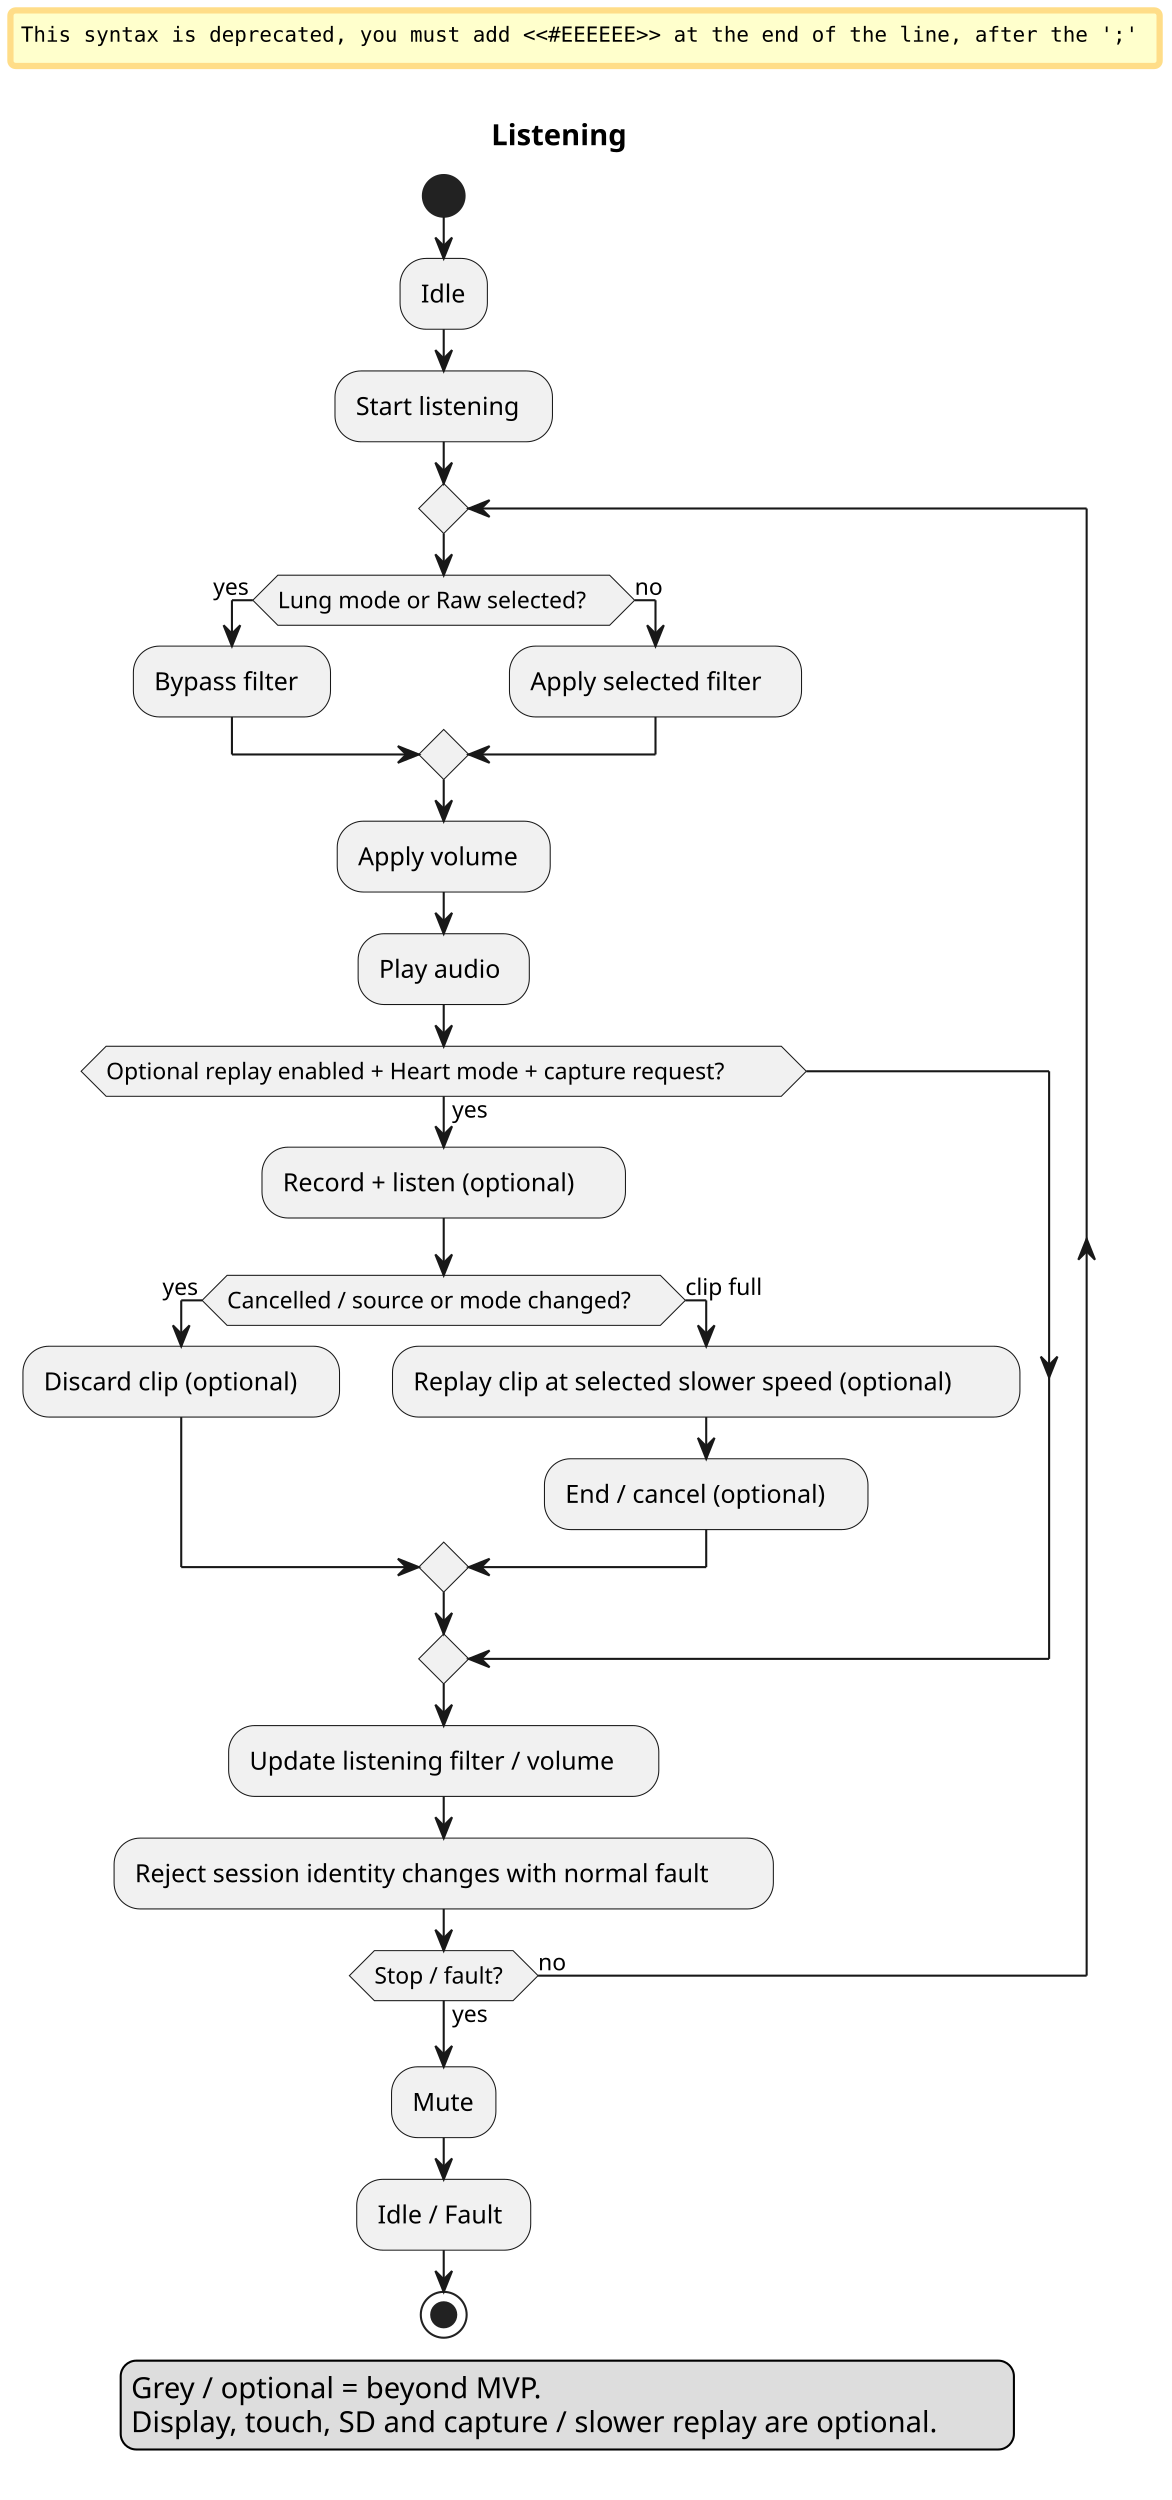
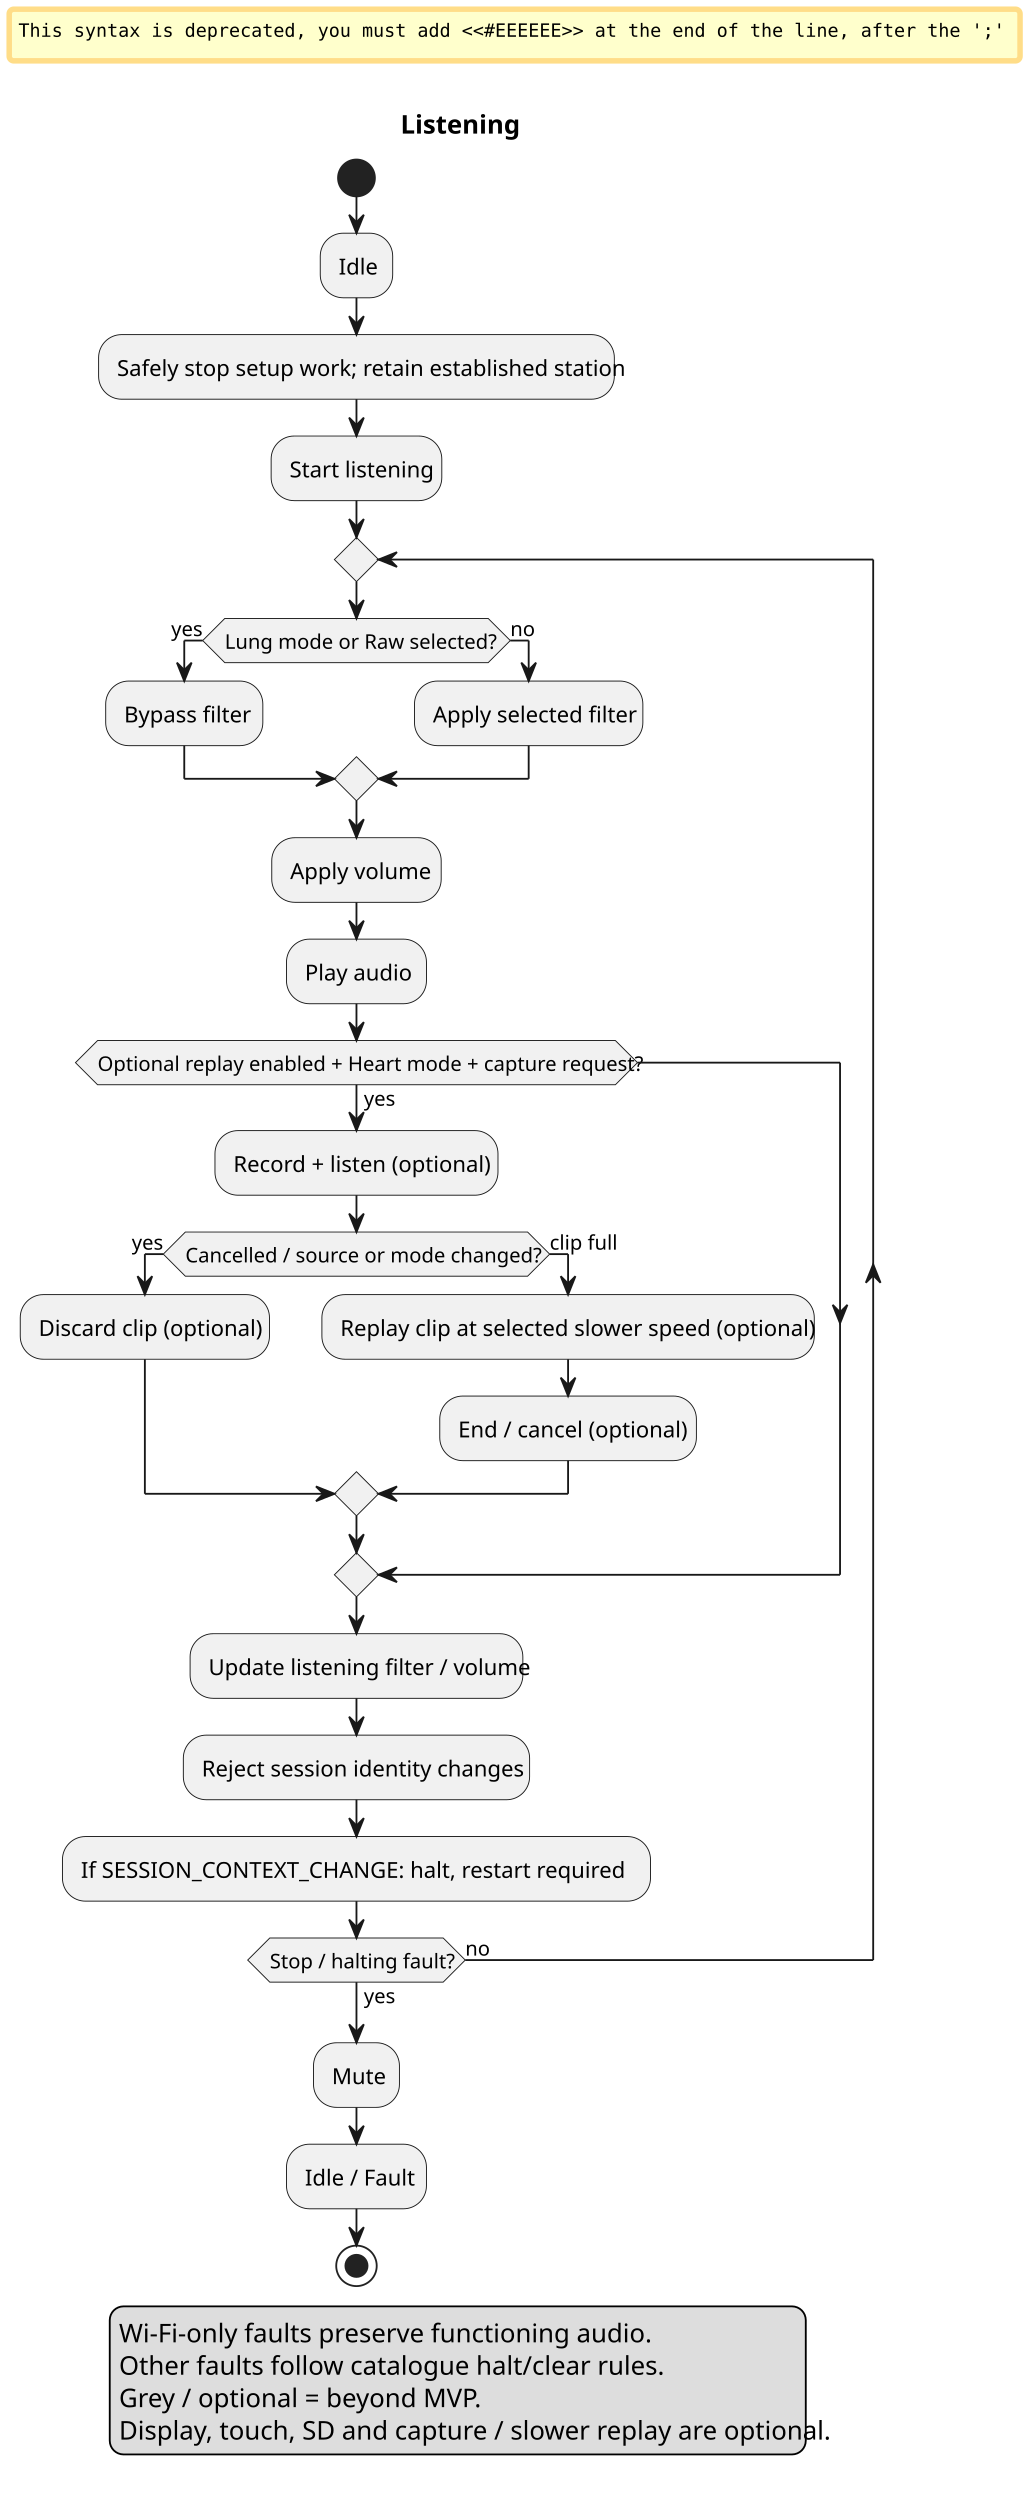
- <svg xmlns="http://www.w3.org/2000/svg" contentStyleType="text/css" data-diagram-type="ACTIVITY" height="1199px" preserveAspectRatio="none" style="width:562px;height:1199px;background:#FFFFFF;" version="1.1" viewBox="0 0 562 1199" width="562px" zoomAndPan="magnify">
+ <svg xmlns="http://www.w3.org/2000/svg" contentStyleType="text/css" data-diagram-type="ACTIVITY" height="1358px" preserveAspectRatio="none" style="width:560px;height:1358px;background:#FFFFFF;" version="1.1" viewBox="0 0 560 1358" width="560px" zoomAndPan="magnify">
  <defs />
  <g>
-     <rect fill="#FFFFCC" height="26.641" rx="2.5" ry="2.5" style="stroke:#FFDD88;stroke-width:3;" width="551.157" x="5" y="5" />
-     <text fill="#000000" font-family="monospace" font-size="10" lengthAdjust="spacing" textLength="535.825" x="10" y="20">This syntax is deprecated, you must add &lt;&lt;#EEEEEE&gt;&gt; at the end of the line, after the ';'</text>
+     <rect fill="#FFFFCC" height="28.057" rx="2.5" ry="2.5" style="stroke:#FFDD88;stroke-width:3;" width="549.087" x="5" y="5" />
+     <text fill="#000000" font-family="monospace" font-size="10" lengthAdjust="spacing" textLength="534.087" x="10" y="20">This syntax is deprecated, you must add &lt;&lt;#EEEEEE&gt;&gt; at the end of the line, after the ';'</text>
    <g class="title" data-source-line="3">
-       <text fill="#000000" font-family="sans-serif" font-size="14" font-weight="bold" lengthAdjust="spacing" textLength="72.994" x="235.581" y="69.636">Listening</text>
+       <text fill="#000000" font-family="sans-serif" font-size="14" font-weight="bold" lengthAdjust="spacing" textLength="62.221" x="217.547" y="72.59">Listening</text>
    </g>
-     <ellipse cx="212.808" cy="93.938" fill="#222222" rx="10" ry="10" style="stroke:#222222;stroke-width:1;" />
-     <rect fill="#F1F1F1" height="33.969" rx="12.5" ry="12.5" style="stroke:#181818;stroke-width:0.5;" width="41.873" x="191.872" y="123.938" />
-     <text fill="#000000" font-family="sans-serif" font-size="12" lengthAdjust="spacing" textLength="21.873" x="201.872" y="145.076">Idle</text>
-     <rect fill="#F1F1F1" height="33.969" rx="12.5" ry="12.5" style="stroke:#181818;stroke-width:0.5;" width="104.299" x="160.659" y="177.906" />
-     <text fill="#000000" font-family="sans-serif" font-size="12" lengthAdjust="spacing" textLength="84.299" x="170.659" y="199.045">Start listening</text>
-     <polygon fill="#F1F1F1" points="133.238,275.875,292.378,275.875,304.378,287.875,292.378,299.875,133.238,299.875,121.238,287.875,133.238,275.875" style="stroke:#181818;stroke-width:0.5;" />
-     <text fill="#000000" font-family="sans-serif" font-size="11" lengthAdjust="spacing" textLength="159.14" x="133.238" y="291.683">Lung mode or Raw selected?</text>
-     <text fill="#000000" font-family="sans-serif" font-size="11" lengthAdjust="spacing" textLength="19.008" x="102.23" y="285.281">yes</text>
-     <text fill="#000000" font-family="sans-serif" font-size="11" lengthAdjust="spacing" textLength="13.702" x="304.378" y="285.281">no</text>
-     <rect fill="#F1F1F1" height="33.969" rx="12.5" ry="12.5" style="stroke:#181818;stroke-width:0.5;" width="94.537" x="63.97" y="309.875" />
-     <text fill="#000000" font-family="sans-serif" font-size="12" lengthAdjust="spacing" textLength="74.537" x="73.97" y="331.014">Bypass filter</text>
-     <rect fill="#F1F1F1" height="33.969" rx="12.5" ry="12.5" style="stroke:#181818;stroke-width:0.5;" width="140.076" x="244.34" y="309.875" />
-     <text fill="#000000" font-family="sans-serif" font-size="12" lengthAdjust="spacing" textLength="120.076" x="254.34" y="331.014">Apply selected filter</text>
-     <polygon fill="#F1F1F1" points="212.808,349.844,224.808,361.844,212.808,373.844,200.808,361.844,212.808,349.844" style="stroke:#181818;stroke-width:0.5;" />
-     <rect fill="#F1F1F1" height="33.969" rx="12.5" ry="12.5" style="stroke:#181818;stroke-width:0.5;" width="102.148" x="161.734" y="393.844" />
-     <text fill="#000000" font-family="sans-serif" font-size="12" lengthAdjust="spacing" textLength="82.148" x="171.734" y="414.982">Apply volume</text>
-     <rect fill="#F1F1F1" height="33.969" rx="12.5" ry="12.5" style="stroke:#181818;stroke-width:0.5;" width="82.092" x="171.762" y="447.812" />
-     <text fill="#000000" font-family="sans-serif" font-size="12" lengthAdjust="spacing" textLength="62.092" x="181.762" y="468.951">Play audio</text>
-     <rect fill="#F1F1F1" height="33.969" rx="12.5" ry="12.5" style="stroke:#181818;stroke-width:0.5;" width="174.318" x="125.649" y="550.184" />
-     <text fill="#000000" font-family="sans-serif" font-size="12" lengthAdjust="spacing" textLength="154.318" x="135.649" y="571.322">Record + listen (optional)</text>
-     <polygon fill="#F1F1F1" points="108.918,611.652,316.699,611.652,328.699,623.652,316.699,635.652,108.918,635.652,96.918,623.652,108.918,611.652" style="stroke:#181818;stroke-width:0.5;" />
-     <text fill="#000000" font-family="sans-serif" font-size="11" lengthAdjust="spacing" textLength="207.781" x="108.918" y="627.46">Cancelled / source or mode changed?</text>
-     <text fill="#000000" font-family="sans-serif" font-size="11" lengthAdjust="spacing" textLength="19.008" x="77.91" y="621.058">yes</text>
-     <text fill="#000000" font-family="sans-serif" font-size="11" lengthAdjust="spacing" textLength="39.596" x="328.699" y="621.058">clip full</text>
-     <rect fill="#F1F1F1" height="33.969" rx="12.5" ry="12.5" style="stroke:#181818;stroke-width:0.5;" width="151.836" x="11" y="645.652" />
-     <text fill="#000000" font-family="sans-serif" font-size="12" lengthAdjust="spacing" textLength="131.836" x="21" y="666.791">Discard clip (optional)</text>
-     <rect fill="#F1F1F1" height="33.969" rx="12.5" ry="12.5" style="stroke:#181818;stroke-width:0.5;" width="300.916" x="188.241" y="645.652" />
-     <text fill="#000000" font-family="sans-serif" font-size="12" lengthAdjust="spacing" textLength="280.916" x="198.241" y="666.791">Replay clip at selected slower speed (optional)</text>
-     <rect fill="#F1F1F1" height="33.969" rx="12.5" ry="12.5" style="stroke:#181818;stroke-width:0.5;" width="155.158" x="261.12" y="699.621" />
-     <text fill="#000000" font-family="sans-serif" font-size="12" lengthAdjust="spacing" textLength="135.158" x="271.12" y="720.76">End / cancel (optional)</text>
-     <polygon fill="#F1F1F1" points="212.808,739.59,224.808,751.59,212.808,763.59,200.808,751.59,212.808,739.59" style="stroke:#181818;stroke-width:0.5;" />
-     <polygon fill="#F1F1F1" points="50.902,501.781,374.715,501.781,386.715,513.781,374.715,525.781,50.902,525.781,38.902,513.781,50.902,501.781" style="stroke:#181818;stroke-width:0.5;" />
-     <text fill="#000000" font-family="sans-serif" font-size="11" lengthAdjust="spacing" textLength="19.008" x="216.808" y="535.992">yes</text>
-     <text fill="#000000" font-family="sans-serif" font-size="11" lengthAdjust="spacing" textLength="323.812" x="50.902" y="517.589">Optional replay enabled + Heart mode + capture request?</text>
-     <polygon fill="#F1F1F1" points="212.808,783.59,224.808,795.59,212.808,807.59,200.808,795.59,212.808,783.59" style="stroke:#181818;stroke-width:0.5;" />
-     <rect fill="#F1F1F1" height="33.969" rx="12.5" ry="12.5" style="stroke:#181818;stroke-width:0.5;" width="206.299" x="109.659" y="827.59" />
-     <text fill="#000000" font-family="sans-serif" font-size="12" lengthAdjust="spacing" textLength="186.299" x="119.659" y="848.729">Update listening filter / volume</text>
-     <rect fill="#F1F1F1" height="33.969" rx="12.5" ry="12.5" style="stroke:#181818;stroke-width:0.5;" width="316.185" x="54.716" y="881.559" />
-     <text fill="#000000" font-family="sans-serif" font-size="12" lengthAdjust="spacing" textLength="296.185" x="64.716" y="902.697">Reject session identity changes with normal fault</text>
-     <polygon fill="#F1F1F1" points="212.808,231.875,224.808,243.875,212.808,255.875,200.808,243.875,212.808,231.875" style="stroke:#181818;stroke-width:0.5;" />
-     <polygon fill="#F1F1F1" points="179.559,935.527,246.058,935.527,258.058,947.527,246.058,959.527,179.559,959.527,167.559,947.527,179.559,935.527" style="stroke:#181818;stroke-width:0.5;" />
-     <text fill="#000000" font-family="sans-serif" font-size="11" lengthAdjust="spacing" textLength="19.008" x="216.808" y="969.738">yes</text>
-     <text fill="#000000" font-family="sans-serif" font-size="11" lengthAdjust="spacing" textLength="66.499" x="179.559" y="951.335">Stop / fault?</text>
-     <text fill="#000000" font-family="sans-serif" font-size="11" lengthAdjust="spacing" textLength="13.702" x="258.058" y="944.933">no</text>
-     <rect fill="#F1F1F1" height="33.969" rx="12.5" ry="12.5" style="stroke:#181818;stroke-width:0.5;" width="50.047" x="187.785" y="991.238" />
-     <text fill="#000000" font-family="sans-serif" font-size="12" lengthAdjust="spacing" textLength="30.047" x="197.785" y="1012.376">Mute</text>
-     <rect fill="#F1F1F1" height="33.969" rx="12.5" ry="12.5" style="stroke:#181818;stroke-width:0.5;" width="83.445" x="171.086" y="1045.207" />
-     <text fill="#000000" font-family="sans-serif" font-size="12" lengthAdjust="spacing" textLength="63.445" x="181.086" y="1066.345">Idle / Fault</text>
-     <ellipse cx="212.808" cy="1110.175" fill="none" rx="11" ry="11" style="stroke:#222222;stroke-width:1;" />
-     <ellipse cx="212.808" cy="1110.175" fill="#222222" rx="6" ry="6" style="stroke:#222222;stroke-width:1;" />
-     <line style="stroke:#181818;stroke-width:1;" x1="212.808" x2="212.808" y1="103.938" y2="123.938" />
-     <polygon fill="#181818" points="208.808,113.938,212.808,123.938,216.808,113.938,212.808,117.938" style="stroke:#181818;stroke-width:1;" />
-     <line style="stroke:#181818;stroke-width:1;" x1="212.808" x2="212.808" y1="157.906" y2="177.906" />
-     <polygon fill="#181818" points="208.808,167.906,212.808,177.906,216.808,167.906,212.808,171.906" style="stroke:#181818;stroke-width:1;" />
-     <line style="stroke:#181818;stroke-width:1;" x1="121.238" x2="111.238" y1="287.875" y2="287.875" />
-     <line style="stroke:#181818;stroke-width:1;" x1="111.238" x2="111.238" y1="287.875" y2="309.875" />
-     <polygon fill="#181818" points="107.238,299.875,111.238,309.875,115.238,299.875,111.238,303.875" style="stroke:#181818;stroke-width:1;" />
-     <line style="stroke:#181818;stroke-width:1;" x1="304.378" x2="314.378" y1="287.875" y2="287.875" />
-     <line style="stroke:#181818;stroke-width:1;" x1="314.378" x2="314.378" y1="287.875" y2="309.875" />
-     <polygon fill="#181818" points="310.378,299.875,314.378,309.875,318.378,299.875,314.378,303.875" style="stroke:#181818;stroke-width:1;" />
-     <line style="stroke:#181818;stroke-width:1;" x1="111.238" x2="111.238" y1="343.844" y2="361.844" />
-     <line style="stroke:#181818;stroke-width:1;" x1="111.238" x2="200.808" y1="361.844" y2="361.844" />
-     <polygon fill="#181818" points="190.808,357.844,200.808,361.844,190.808,365.844,194.808,361.844" style="stroke:#181818;stroke-width:1;" />
-     <line style="stroke:#181818;stroke-width:1;" x1="314.378" x2="314.378" y1="343.844" y2="361.844" />
-     <line style="stroke:#181818;stroke-width:1;" x1="314.378" x2="224.808" y1="361.844" y2="361.844" />
-     <polygon fill="#181818" points="234.808,357.844,224.808,361.844,234.808,365.844,230.808,361.844" style="stroke:#181818;stroke-width:1;" />
-     <line style="stroke:#181818;stroke-width:1;" x1="212.808" x2="212.808" y1="373.844" y2="393.844" />
-     <polygon fill="#181818" points="208.808,383.844,212.808,393.844,216.808,383.844,212.808,387.844" style="stroke:#181818;stroke-width:1;" />
-     <line style="stroke:#181818;stroke-width:1;" x1="212.808" x2="212.808" y1="427.812" y2="447.812" />
-     <polygon fill="#181818" points="208.808,437.812,212.808,447.812,216.808,437.812,212.808,441.812" style="stroke:#181818;stroke-width:1;" />
-     <line style="stroke:#181818;stroke-width:1;" x1="338.699" x2="338.699" y1="679.621" y2="699.621" />
-     <polygon fill="#181818" points="334.699,689.621,338.699,699.621,342.699,689.621,338.699,693.621" style="stroke:#181818;stroke-width:1;" />
-     <line style="stroke:#181818;stroke-width:1;" x1="96.918" x2="86.918" y1="623.652" y2="623.652" />
-     <line style="stroke:#181818;stroke-width:1;" x1="86.918" x2="86.918" y1="623.652" y2="645.652" />
-     <polygon fill="#181818" points="82.918,635.652,86.918,645.652,90.918,635.652,86.918,639.652" style="stroke:#181818;stroke-width:1;" />
-     <line style="stroke:#181818;stroke-width:1;" x1="328.699" x2="338.699" y1="623.652" y2="623.652" />
-     <line style="stroke:#181818;stroke-width:1;" x1="338.699" x2="338.699" y1="623.652" y2="645.652" />
-     <polygon fill="#181818" points="334.699,635.652,338.699,645.652,342.699,635.652,338.699,639.652" style="stroke:#181818;stroke-width:1;" />
-     <line style="stroke:#181818;stroke-width:1;" x1="86.918" x2="86.918" y1="679.621" y2="751.59" />
-     <line style="stroke:#181818;stroke-width:1;" x1="86.918" x2="200.808" y1="751.59" y2="751.59" />
-     <polygon fill="#181818" points="190.808,747.59,200.808,751.59,190.808,755.59,194.808,751.59" style="stroke:#181818;stroke-width:1;" />
-     <line style="stroke:#181818;stroke-width:1;" x1="338.699" x2="338.699" y1="733.59" y2="751.59" />
-     <line style="stroke:#181818;stroke-width:1;" x1="338.699" x2="224.808" y1="751.59" y2="751.59" />
-     <polygon fill="#181818" points="234.808,747.59,224.808,751.59,234.808,755.59,230.808,751.59" style="stroke:#181818;stroke-width:1;" />
-     <line style="stroke:#181818;stroke-width:1;" x1="212.808" x2="212.808" y1="584.152" y2="611.652" />
-     <polygon fill="#181818" points="208.808,601.652,212.808,611.652,216.808,601.652,212.808,605.652" style="stroke:#181818;stroke-width:1;" />
-     <line style="stroke:#181818;stroke-width:1;" x1="212.808" x2="212.808" y1="525.781" y2="550.184" />
-     <polygon fill="#181818" points="208.808,540.184,212.808,550.184,216.808,540.184,212.808,544.184" style="stroke:#181818;stroke-width:1;" />
-     <line style="stroke:#181818;stroke-width:1;" x1="386.715" x2="503.157" y1="513.781" y2="513.781" />
-     <polygon fill="#181818" points="499.157,650.637,503.157,660.637,507.157,650.637,503.157,654.637" style="stroke:#181818;stroke-width:1;" />
-     <line style="stroke:#181818;stroke-width:1;" x1="503.157" x2="503.157" y1="513.781" y2="795.59" />
-     <line style="stroke:#181818;stroke-width:1;" x1="503.157" x2="224.808" y1="795.59" y2="795.59" />
-     <polygon fill="#181818" points="234.808,791.59,224.808,795.59,234.808,799.59,230.808,795.59" style="stroke:#181818;stroke-width:1;" />
-     <line style="stroke:#181818;stroke-width:1;" x1="212.808" x2="212.808" y1="763.59" y2="783.59" />
-     <polygon fill="#181818" points="208.808,773.59,212.808,783.59,216.808,773.59,212.808,777.59" style="stroke:#181818;stroke-width:1;" />
-     <line style="stroke:#181818;stroke-width:1;" x1="212.808" x2="212.808" y1="481.781" y2="501.781" />
-     <polygon fill="#181818" points="208.808,491.781,212.808,501.781,216.808,491.781,212.808,495.781" style="stroke:#181818;stroke-width:1;" />
-     <line style="stroke:#181818;stroke-width:1;" x1="212.808" x2="212.808" y1="807.59" y2="827.59" />
-     <polygon fill="#181818" points="208.808,817.59,212.808,827.59,216.808,817.59,212.808,821.59" style="stroke:#181818;stroke-width:1;" />
-     <line style="stroke:#181818;stroke-width:1;" x1="212.808" x2="212.808" y1="861.559" y2="881.559" />
-     <polygon fill="#181818" points="208.808,871.559,212.808,881.559,216.808,871.559,212.808,875.559" style="stroke:#181818;stroke-width:1;" />
-     <line style="stroke:#181818;stroke-width:1;" x1="212.808" x2="212.808" y1="255.875" y2="275.875" />
-     <polygon fill="#181818" points="208.808,265.875,212.808,275.875,216.808,265.875,212.808,269.875" style="stroke:#181818;stroke-width:1;" />
-     <line style="stroke:#181818;stroke-width:1;" x1="258.058" x2="521.157" y1="947.527" y2="947.527" />
-     <polygon fill="#181818" points="517.157,604.152,521.157,594.152,525.157,604.152,521.157,600.152" style="stroke:#181818;stroke-width:1;" />
-     <line style="stroke:#181818;stroke-width:1;" x1="521.157" x2="521.157" y1="243.875" y2="947.527" />
-     <line style="stroke:#181818;stroke-width:1;" x1="521.157" x2="224.808" y1="243.875" y2="243.875" />
-     <polygon fill="#181818" points="234.808,239.875,224.808,243.875,234.808,247.875,230.808,243.875" style="stroke:#181818;stroke-width:1;" />
-     <line style="stroke:#181818;stroke-width:1;" x1="212.808" x2="212.808" y1="915.527" y2="935.527" />
-     <polygon fill="#181818" points="208.808,925.527,212.808,935.527,216.808,925.527,212.808,929.527" style="stroke:#181818;stroke-width:1;" />
-     <line style="stroke:#181818;stroke-width:1;" x1="212.808" x2="212.808" y1="211.875" y2="231.875" />
-     <polygon fill="#181818" points="208.808,221.875,212.808,231.875,216.808,221.875,212.808,225.875" style="stroke:#181818;stroke-width:1;" />
-     <line style="stroke:#181818;stroke-width:1;" x1="212.808" x2="212.808" y1="959.527" y2="991.238" />
-     <polygon fill="#181818" points="208.808,981.238,212.808,991.238,216.808,981.238,212.808,985.238" style="stroke:#181818;stroke-width:1;" />
-     <line style="stroke:#181818;stroke-width:1;" x1="212.808" x2="212.808" y1="1025.207" y2="1045.207" />
-     <polygon fill="#181818" points="208.808,1035.207,212.808,1045.207,216.808,1035.207,212.808,1039.207" style="stroke:#181818;stroke-width:1;" />
-     <line style="stroke:#181818;stroke-width:1;" x1="212.808" x2="212.808" y1="1079.175" y2="1099.175" />
-     <polygon fill="#181818" points="208.808,1089.175,212.808,1099.175,216.808,1089.175,212.808,1093.175" style="stroke:#181818;stroke-width:1;" />
-     <g class="legend" data-source-line="30">
-       <rect fill="#DDDDDD" height="42.594" rx="7.5" ry="7.5" style="stroke:#000000;stroke-width:1;" width="428.387" x="57.885" y="1132.175" />
-       <text fill="#000000" font-family="sans-serif" font-size="14" lengthAdjust="spacing" textLength="215.599" x="62.885" y="1150.17">Grey / optional = beyond MVP.</text>
-       <text fill="#000000" font-family="sans-serif" font-size="14" lengthAdjust="spacing" textLength="418.387" x="62.885" y="1166.467">Display, touch, SD and capture / slower replay are optional.</text>
+     <ellipse cx="193.635" cy="96.666" fill="#222222" rx="10" ry="10" style="stroke:#222222;stroke-width:1;" />
+     <rect fill="#F1F1F1" height="35.094" rx="12.5" ry="12.5" style="stroke:#181818;stroke-width:0.5;" width="39.348" x="173.961" y="126.666" />
+     <text fill="#000000" font-family="sans-serif" font-size="12" lengthAdjust="spacing" textLength="19.348" x="183.961" y="149.123">Idle</text>
+     <rect fill="#F1F1F1" height="35.094" rx="12.5" ry="12.5" style="stroke:#181818;stroke-width:0.5;" width="280.144" x="53.563" y="181.76" />
+     <text fill="#000000" font-family="sans-serif" font-size="12" lengthAdjust="spacing" textLength="260.144" x="63.563" y="204.217">Safely stop setup work; retain established station</text>
+     <rect fill="#F1F1F1" height="35.094" rx="12.5" ry="12.5" style="stroke:#181818;stroke-width:0.5;" width="92.703" x="147.284" y="236.853" />
+     <text fill="#000000" font-family="sans-serif" font-size="12" lengthAdjust="spacing" textLength="72.703" x="157.284" y="259.31">Start listening</text>
+     <polygon fill="#F1F1F1" points="122.092,335.947,265.178,335.947,277.178,347.947,265.178,359.947,122.092,359.947,110.092,347.947,122.092,335.947" style="stroke:#181818;stroke-width:0.5;" />
+     <text fill="#000000" font-family="sans-serif" font-size="11" lengthAdjust="spacing" textLength="143.086" x="122.092" y="352.448">Lung mode or Raw selected?</text>
+     <text fill="#000000" font-family="sans-serif" font-size="11" lengthAdjust="spacing" textLength="17.118" x="92.975" y="345.53">yes</text>
+     <text fill="#000000" font-family="sans-serif" font-size="11" lengthAdjust="spacing" textLength="12.235" x="277.178" y="345.53">no</text>
+     <rect fill="#F1F1F1" height="35.094" rx="12.5" ry="12.5" style="stroke:#181818;stroke-width:0.5;" width="85.356" x="57.415" y="369.947" />
+     <text fill="#000000" font-family="sans-serif" font-size="12" lengthAdjust="spacing" textLength="65.356" x="67.415" y="392.404">Bypass filter</text>
+     <rect fill="#F1F1F1" height="35.094" rx="12.5" ry="12.5" style="stroke:#181818;stroke-width:0.5;" width="124.051" x="225.153" y="369.947" />
+     <text fill="#000000" font-family="sans-serif" font-size="12" lengthAdjust="spacing" textLength="104.051" x="235.153" y="392.404">Apply selected filter</text>
+     <polygon fill="#F1F1F1" points="193.635,411.041,205.635,423.041,193.635,435.041,181.635,423.041,193.635,411.041" style="stroke:#181818;stroke-width:0.5;" />
+     <rect fill="#F1F1F1" height="35.094" rx="12.5" ry="12.5" style="stroke:#181818;stroke-width:0.5;" width="92.035" x="147.618" y="455.041" />
+     <text fill="#000000" font-family="sans-serif" font-size="12" lengthAdjust="spacing" textLength="72.035" x="157.618" y="477.498">Apply volume</text>
+     <rect fill="#F1F1F1" height="35.094" rx="12.5" ry="12.5" style="stroke:#181818;stroke-width:0.5;" width="76.039" x="155.616" y="510.135" />
+     <text fill="#000000" font-family="sans-serif" font-size="12" lengthAdjust="spacing" textLength="56.039" x="165.616" y="532.592">Play audio</text>
+     <rect fill="#F1F1F1" height="35.094" rx="12.5" ry="12.5" style="stroke:#181818;stroke-width:0.5;" width="153.734" x="116.768" y="614.146" />
+     <text fill="#000000" font-family="sans-serif" font-size="12" lengthAdjust="spacing" textLength="133.734" x="126.768" y="636.604">Record + listen (optional)</text>
+     <polygon fill="#F1F1F1" points="100.689,669.24,286.582,669.24,298.582,681.24,286.582,693.24,100.689,693.24,88.689,681.24,100.689,669.24" style="stroke:#181818;stroke-width:0.5;" />
+     <text fill="#000000" font-family="sans-serif" font-size="11" lengthAdjust="spacing" textLength="185.894" x="100.689" y="685.741">Cancelled / source or mode changed?</text>
+     <text fill="#000000" font-family="sans-serif" font-size="11" lengthAdjust="spacing" textLength="17.118" x="71.571" y="678.823">yes</text>
+     <text fill="#000000" font-family="sans-serif" font-size="11" lengthAdjust="spacing" textLength="33.623" x="298.582" y="678.823">clip full</text>
+     <rect fill="#F1F1F1" height="35.094" rx="12.5" ry="12.5" style="stroke:#181818;stroke-width:0.5;" width="135.377" x="11" y="703.24" />
+     <text fill="#000000" font-family="sans-serif" font-size="12" lengthAdjust="spacing" textLength="115.377" x="21" y="725.697">Discard clip (optional)</text>
+     <rect fill="#F1F1F1" height="35.094" rx="12.5" ry="12.5" style="stroke:#181818;stroke-width:0.5;" width="267.465" x="174.85" y="703.24" />
+     <text fill="#000000" font-family="sans-serif" font-size="12" lengthAdjust="spacing" textLength="247.465" x="184.85" y="725.697">Replay clip at selected slower speed (optional)</text>
+     <rect fill="#F1F1F1" height="35.094" rx="12.5" ry="12.5" style="stroke:#181818;stroke-width:0.5;" width="139.402" x="238.881" y="758.334" />
+     <text fill="#000000" font-family="sans-serif" font-size="12" lengthAdjust="spacing" textLength="119.402" x="248.881" y="780.791">End / cancel (optional)</text>
+     <polygon fill="#F1F1F1" points="193.635,799.428,205.635,811.428,193.635,823.428,181.635,811.428,193.635,799.428" style="stroke:#181818;stroke-width:0.5;" />
+     <polygon fill="#F1F1F1" points="52.99,565.229,334.28,565.229,346.28,577.229,334.28,589.229,52.99,589.229,40.99,577.229,52.99,565.229" style="stroke:#181818;stroke-width:0.5;" />
+     <text fill="#000000" font-family="sans-serif" font-size="11" lengthAdjust="spacing" textLength="17.118" x="197.635" y="600.648">yes</text>
+     <text fill="#000000" font-family="sans-serif" font-size="11" lengthAdjust="spacing" textLength="281.29" x="52.99" y="581.73">Optional replay enabled + Heart mode + capture request?</text>
+     <polygon fill="#F1F1F1" points="193.635,843.428,205.635,855.428,193.635,867.428,181.635,855.428,193.635,843.428" style="stroke:#181818;stroke-width:0.5;" />
+     <rect fill="#F1F1F1" height="35.094" rx="12.5" ry="12.5" style="stroke:#181818;stroke-width:0.5;" width="180.746" x="103.262" y="887.428" />
+     <text fill="#000000" font-family="sans-serif" font-size="12" lengthAdjust="spacing" textLength="160.746" x="113.262" y="909.885">Update listening filter / volume</text>
+     <rect fill="#F1F1F1" height="35.094" rx="12.5" ry="12.5" style="stroke:#181818;stroke-width:0.5;" width="188.094" x="99.588" y="942.521" />
+     <text fill="#000000" font-family="sans-serif" font-size="12" lengthAdjust="spacing" textLength="168.094" x="109.588" y="964.979">Reject session identity changes</text>
+     <rect fill="#F1F1F1" height="35.094" rx="12.5" ry="12.5" style="stroke:#181818;stroke-width:0.5;" width="319.426" x="33.922" y="997.615" />
+     <text fill="#000000" font-family="sans-serif" font-size="12" lengthAdjust="spacing" textLength="299.426" x="43.922" y="1020.072">If SESSION_CONTEXT_CHANGE: halt, restart required</text>
+     <polygon fill="#F1F1F1" points="193.635,291.947,205.635,303.947,193.635,315.947,181.635,303.947,193.635,291.947" style="stroke:#181818;stroke-width:0.5;" />
+     <polygon fill="#F1F1F1" points="146.547,1052.709,240.724,1052.709,252.724,1064.709,240.724,1076.709,146.547,1076.709,134.547,1064.709,146.547,1052.709" style="stroke:#181818;stroke-width:0.5;" />
+     <text fill="#000000" font-family="sans-serif" font-size="11" lengthAdjust="spacing" textLength="17.118" x="197.635" y="1088.128">yes</text>
+     <text fill="#000000" font-family="sans-serif" font-size="11" lengthAdjust="spacing" textLength="94.177" x="146.547" y="1069.21">Stop / halting fault?</text>
+     <text fill="#000000" font-family="sans-serif" font-size="11" lengthAdjust="spacing" textLength="12.235" x="252.724" y="1062.292">no</text>
+     <rect fill="#F1F1F1" height="35.094" rx="12.5" ry="12.5" style="stroke:#181818;stroke-width:0.5;" width="46.678" x="170.296" y="1109.628" />
+     <text fill="#000000" font-family="sans-serif" font-size="12" lengthAdjust="spacing" textLength="26.678" x="180.296" y="1132.085">Mute</text>
+     <rect fill="#F1F1F1" height="35.094" rx="12.5" ry="12.5" style="stroke:#181818;stroke-width:0.5;" width="76.027" x="155.622" y="1164.722" />
+     <text fill="#000000" font-family="sans-serif" font-size="12" lengthAdjust="spacing" textLength="56.027" x="165.622" y="1187.179">Idle / Fault</text>
+     <ellipse cx="193.635" cy="1230.815" fill="none" rx="11" ry="11" style="stroke:#222222;stroke-width:1;" />
+     <ellipse cx="193.635" cy="1230.815" fill="#222222" rx="6" ry="6" style="stroke:#222222;stroke-width:1;" />
+     <line style="stroke:#181818;stroke-width:1;" x1="193.635" x2="193.635" y1="106.666" y2="126.666" />
+     <polygon fill="#181818" points="189.635,116.666,193.635,126.666,197.635,116.666,193.635,120.666" style="stroke:#181818;stroke-width:1;" />
+     <line style="stroke:#181818;stroke-width:1;" x1="193.635" x2="193.635" y1="161.76" y2="181.76" />
+     <polygon fill="#181818" points="189.635,171.76,193.635,181.76,197.635,171.76,193.635,175.76" style="stroke:#181818;stroke-width:1;" />
+     <line style="stroke:#181818;stroke-width:1;" x1="193.635" x2="193.635" y1="216.853" y2="236.853" />
+     <polygon fill="#181818" points="189.635,226.853,193.635,236.853,197.635,226.853,193.635,230.853" style="stroke:#181818;stroke-width:1;" />
+     <line style="stroke:#181818;stroke-width:1;" x1="110.092" x2="100.092" y1="347.947" y2="347.947" />
+     <line style="stroke:#181818;stroke-width:1;" x1="100.092" x2="100.092" y1="347.947" y2="369.947" />
+     <polygon fill="#181818" points="96.092,359.947,100.092,369.947,104.092,359.947,100.092,363.947" style="stroke:#181818;stroke-width:1;" />
+     <line style="stroke:#181818;stroke-width:1;" x1="277.178" x2="287.178" y1="347.947" y2="347.947" />
+     <line style="stroke:#181818;stroke-width:1;" x1="287.178" x2="287.178" y1="347.947" y2="369.947" />
+     <polygon fill="#181818" points="283.178,359.947,287.178,369.947,291.178,359.947,287.178,363.947" style="stroke:#181818;stroke-width:1;" />
+     <line style="stroke:#181818;stroke-width:1;" x1="100.092" x2="100.092" y1="405.041" y2="423.041" />
+     <line style="stroke:#181818;stroke-width:1;" x1="100.092" x2="181.635" y1="423.041" y2="423.041" />
+     <polygon fill="#181818" points="171.635,419.041,181.635,423.041,171.635,427.041,175.635,423.041" style="stroke:#181818;stroke-width:1;" />
+     <line style="stroke:#181818;stroke-width:1;" x1="287.178" x2="287.178" y1="405.041" y2="423.041" />
+     <line style="stroke:#181818;stroke-width:1;" x1="287.178" x2="205.635" y1="423.041" y2="423.041" />
+     <polygon fill="#181818" points="215.635,419.041,205.635,423.041,215.635,427.041,211.635,423.041" style="stroke:#181818;stroke-width:1;" />
+     <line style="stroke:#181818;stroke-width:1;" x1="193.635" x2="193.635" y1="435.041" y2="455.041" />
+     <polygon fill="#181818" points="189.635,445.041,193.635,455.041,197.635,445.041,193.635,449.041" style="stroke:#181818;stroke-width:1;" />
+     <line style="stroke:#181818;stroke-width:1;" x1="193.635" x2="193.635" y1="490.135" y2="510.135" />
+     <polygon fill="#181818" points="189.635,500.135,193.635,510.135,197.635,500.135,193.635,504.135" style="stroke:#181818;stroke-width:1;" />
+     <line style="stroke:#181818;stroke-width:1;" x1="308.582" x2="308.582" y1="738.334" y2="758.334" />
+     <polygon fill="#181818" points="304.582,748.334,308.582,758.334,312.582,748.334,308.582,752.334" style="stroke:#181818;stroke-width:1;" />
+     <line style="stroke:#181818;stroke-width:1;" x1="88.689" x2="78.689" y1="681.24" y2="681.24" />
+     <line style="stroke:#181818;stroke-width:1;" x1="78.689" x2="78.689" y1="681.24" y2="703.24" />
+     <polygon fill="#181818" points="74.689,693.24,78.689,703.24,82.689,693.24,78.689,697.24" style="stroke:#181818;stroke-width:1;" />
+     <line style="stroke:#181818;stroke-width:1;" x1="298.582" x2="308.582" y1="681.24" y2="681.24" />
+     <line style="stroke:#181818;stroke-width:1;" x1="308.582" x2="308.582" y1="681.24" y2="703.24" />
+     <polygon fill="#181818" points="304.582,693.24,308.582,703.24,312.582,693.24,308.582,697.24" style="stroke:#181818;stroke-width:1;" />
+     <line style="stroke:#181818;stroke-width:1;" x1="78.689" x2="78.689" y1="738.334" y2="811.428" />
+     <line style="stroke:#181818;stroke-width:1;" x1="78.689" x2="181.635" y1="811.428" y2="811.428" />
+     <polygon fill="#181818" points="171.635,807.428,181.635,811.428,171.635,815.428,175.635,811.428" style="stroke:#181818;stroke-width:1;" />
+     <line style="stroke:#181818;stroke-width:1;" x1="308.582" x2="308.582" y1="793.428" y2="811.428" />
+     <line style="stroke:#181818;stroke-width:1;" x1="308.582" x2="205.635" y1="811.428" y2="811.428" />
+     <polygon fill="#181818" points="215.635,807.428,205.635,811.428,215.635,815.428,211.635,811.428" style="stroke:#181818;stroke-width:1;" />
+     <line style="stroke:#181818;stroke-width:1;" x1="193.635" x2="193.635" y1="649.24" y2="669.24" />
+     <polygon fill="#181818" points="189.635,659.24,193.635,669.24,197.635,659.24,193.635,663.24" style="stroke:#181818;stroke-width:1;" />
+     <line style="stroke:#181818;stroke-width:1;" x1="193.635" x2="193.635" y1="589.229" y2="614.146" />
+     <polygon fill="#181818" points="189.635,604.146,193.635,614.146,197.635,604.146,193.635,608.146" style="stroke:#181818;stroke-width:1;" />
+     <line style="stroke:#181818;stroke-width:1;" x1="346.28" x2="456.315" y1="577.229" y2="577.229" />
+     <polygon fill="#181818" points="452.315,708.787,456.315,718.787,460.315,708.787,456.315,712.787" style="stroke:#181818;stroke-width:1;" />
+     <line style="stroke:#181818;stroke-width:1;" x1="456.315" x2="456.315" y1="577.229" y2="855.428" />
+     <line style="stroke:#181818;stroke-width:1;" x1="456.315" x2="205.635" y1="855.428" y2="855.428" />
+     <polygon fill="#181818" points="215.635,851.428,205.635,855.428,215.635,859.428,211.635,855.428" style="stroke:#181818;stroke-width:1;" />
+     <line style="stroke:#181818;stroke-width:1;" x1="193.635" x2="193.635" y1="823.428" y2="843.428" />
+     <polygon fill="#181818" points="189.635,833.428,193.635,843.428,197.635,833.428,193.635,837.428" style="stroke:#181818;stroke-width:1;" />
+     <line style="stroke:#181818;stroke-width:1;" x1="193.635" x2="193.635" y1="545.229" y2="565.229" />
+     <polygon fill="#181818" points="189.635,555.229,193.635,565.229,197.635,555.229,193.635,559.229" style="stroke:#181818;stroke-width:1;" />
+     <line style="stroke:#181818;stroke-width:1;" x1="193.635" x2="193.635" y1="867.428" y2="887.428" />
+     <polygon fill="#181818" points="189.635,877.428,193.635,887.428,197.635,877.428,193.635,881.428" style="stroke:#181818;stroke-width:1;" />
+     <line style="stroke:#181818;stroke-width:1;" x1="193.635" x2="193.635" y1="922.521" y2="942.521" />
+     <polygon fill="#181818" points="189.635,932.521,193.635,942.521,197.635,932.521,193.635,936.521" style="stroke:#181818;stroke-width:1;" />
+     <line style="stroke:#181818;stroke-width:1;" x1="193.635" x2="193.635" y1="977.615" y2="997.615" />
+     <polygon fill="#181818" points="189.635,987.615,193.635,997.615,197.635,987.615,193.635,991.615" style="stroke:#181818;stroke-width:1;" />
+     <line style="stroke:#181818;stroke-width:1;" x1="193.635" x2="193.635" y1="315.947" y2="335.947" />
+     <polygon fill="#181818" points="189.635,325.947,193.635,335.947,197.635,325.947,193.635,329.947" style="stroke:#181818;stroke-width:1;" />
+     <line style="stroke:#181818;stroke-width:1;" x1="252.724" x2="474.315" y1="1064.709" y2="1064.709" />
+     <polygon fill="#181818" points="470.315,696.787,474.315,686.787,478.315,696.787,474.315,692.787" style="stroke:#181818;stroke-width:1;" />
+     <line style="stroke:#181818;stroke-width:1;" x1="474.315" x2="474.315" y1="303.947" y2="1064.709" />
+     <line style="stroke:#181818;stroke-width:1;" x1="474.315" x2="205.635" y1="303.947" y2="303.947" />
+     <polygon fill="#181818" points="215.635,299.947,205.635,303.947,215.635,307.947,211.635,303.947" style="stroke:#181818;stroke-width:1;" />
+     <line style="stroke:#181818;stroke-width:1;" x1="193.635" x2="193.635" y1="1032.709" y2="1052.709" />
+     <polygon fill="#181818" points="189.635,1042.709,193.635,1052.709,197.635,1042.709,193.635,1046.709" style="stroke:#181818;stroke-width:1;" />
+     <line style="stroke:#181818;stroke-width:1;" x1="193.635" x2="193.635" y1="271.947" y2="291.947" />
+     <polygon fill="#181818" points="189.635,281.947,193.635,291.947,197.635,281.947,193.635,285.947" style="stroke:#181818;stroke-width:1;" />
+     <line style="stroke:#181818;stroke-width:1;" x1="193.635" x2="193.635" y1="1076.709" y2="1109.628" />
+     <polygon fill="#181818" points="189.635,1099.628,193.635,1109.628,197.635,1099.628,193.635,1103.628" style="stroke:#181818;stroke-width:1;" />
+     <line style="stroke:#181818;stroke-width:1;" x1="193.635" x2="193.635" y1="1144.722" y2="1164.722" />
+     <polygon fill="#181818" points="189.635,1154.722,193.635,1164.722,197.635,1154.722,193.635,1158.722" style="stroke:#181818;stroke-width:1;" />
+     <line style="stroke:#181818;stroke-width:1;" x1="193.635" x2="193.635" y1="1199.815" y2="1219.815" />
+     <polygon fill="#181818" points="189.635,1209.815,193.635,1219.815,197.635,1209.815,193.635,1213.815" style="stroke:#181818;stroke-width:1;" />
+     <g class="legend" data-source-line="32">
+       <rect fill="#DDDDDD" height="80.438" rx="7.5" ry="7.5" style="stroke:#000000;stroke-width:1;" width="378.081" x="59.617" y="1252.815" />
+       <text fill="#000000" font-family="sans-serif" font-size="14" lengthAdjust="spacing" textLength="272.344" x="64.617" y="1272.349">Wi-Fi-only faults preserve functioning audio.</text>
+       <text fill="#000000" font-family="sans-serif" font-size="14" lengthAdjust="spacing" textLength="275.475" x="64.617" y="1289.958">Other faults follow catalogue halt/clear rules.</text>
+       <text fill="#000000" font-family="sans-serif" font-size="14" lengthAdjust="spacing" textLength="191.051" x="64.617" y="1307.567">Grey / optional = beyond MVP.</text>
+       <text fill="#000000" font-family="sans-serif" font-size="14" lengthAdjust="spacing" textLength="368.081" x="64.617" y="1325.177">Display, touch, SD and capture / slower replay are optional.</text>
    </g>
  </g>
</svg>
